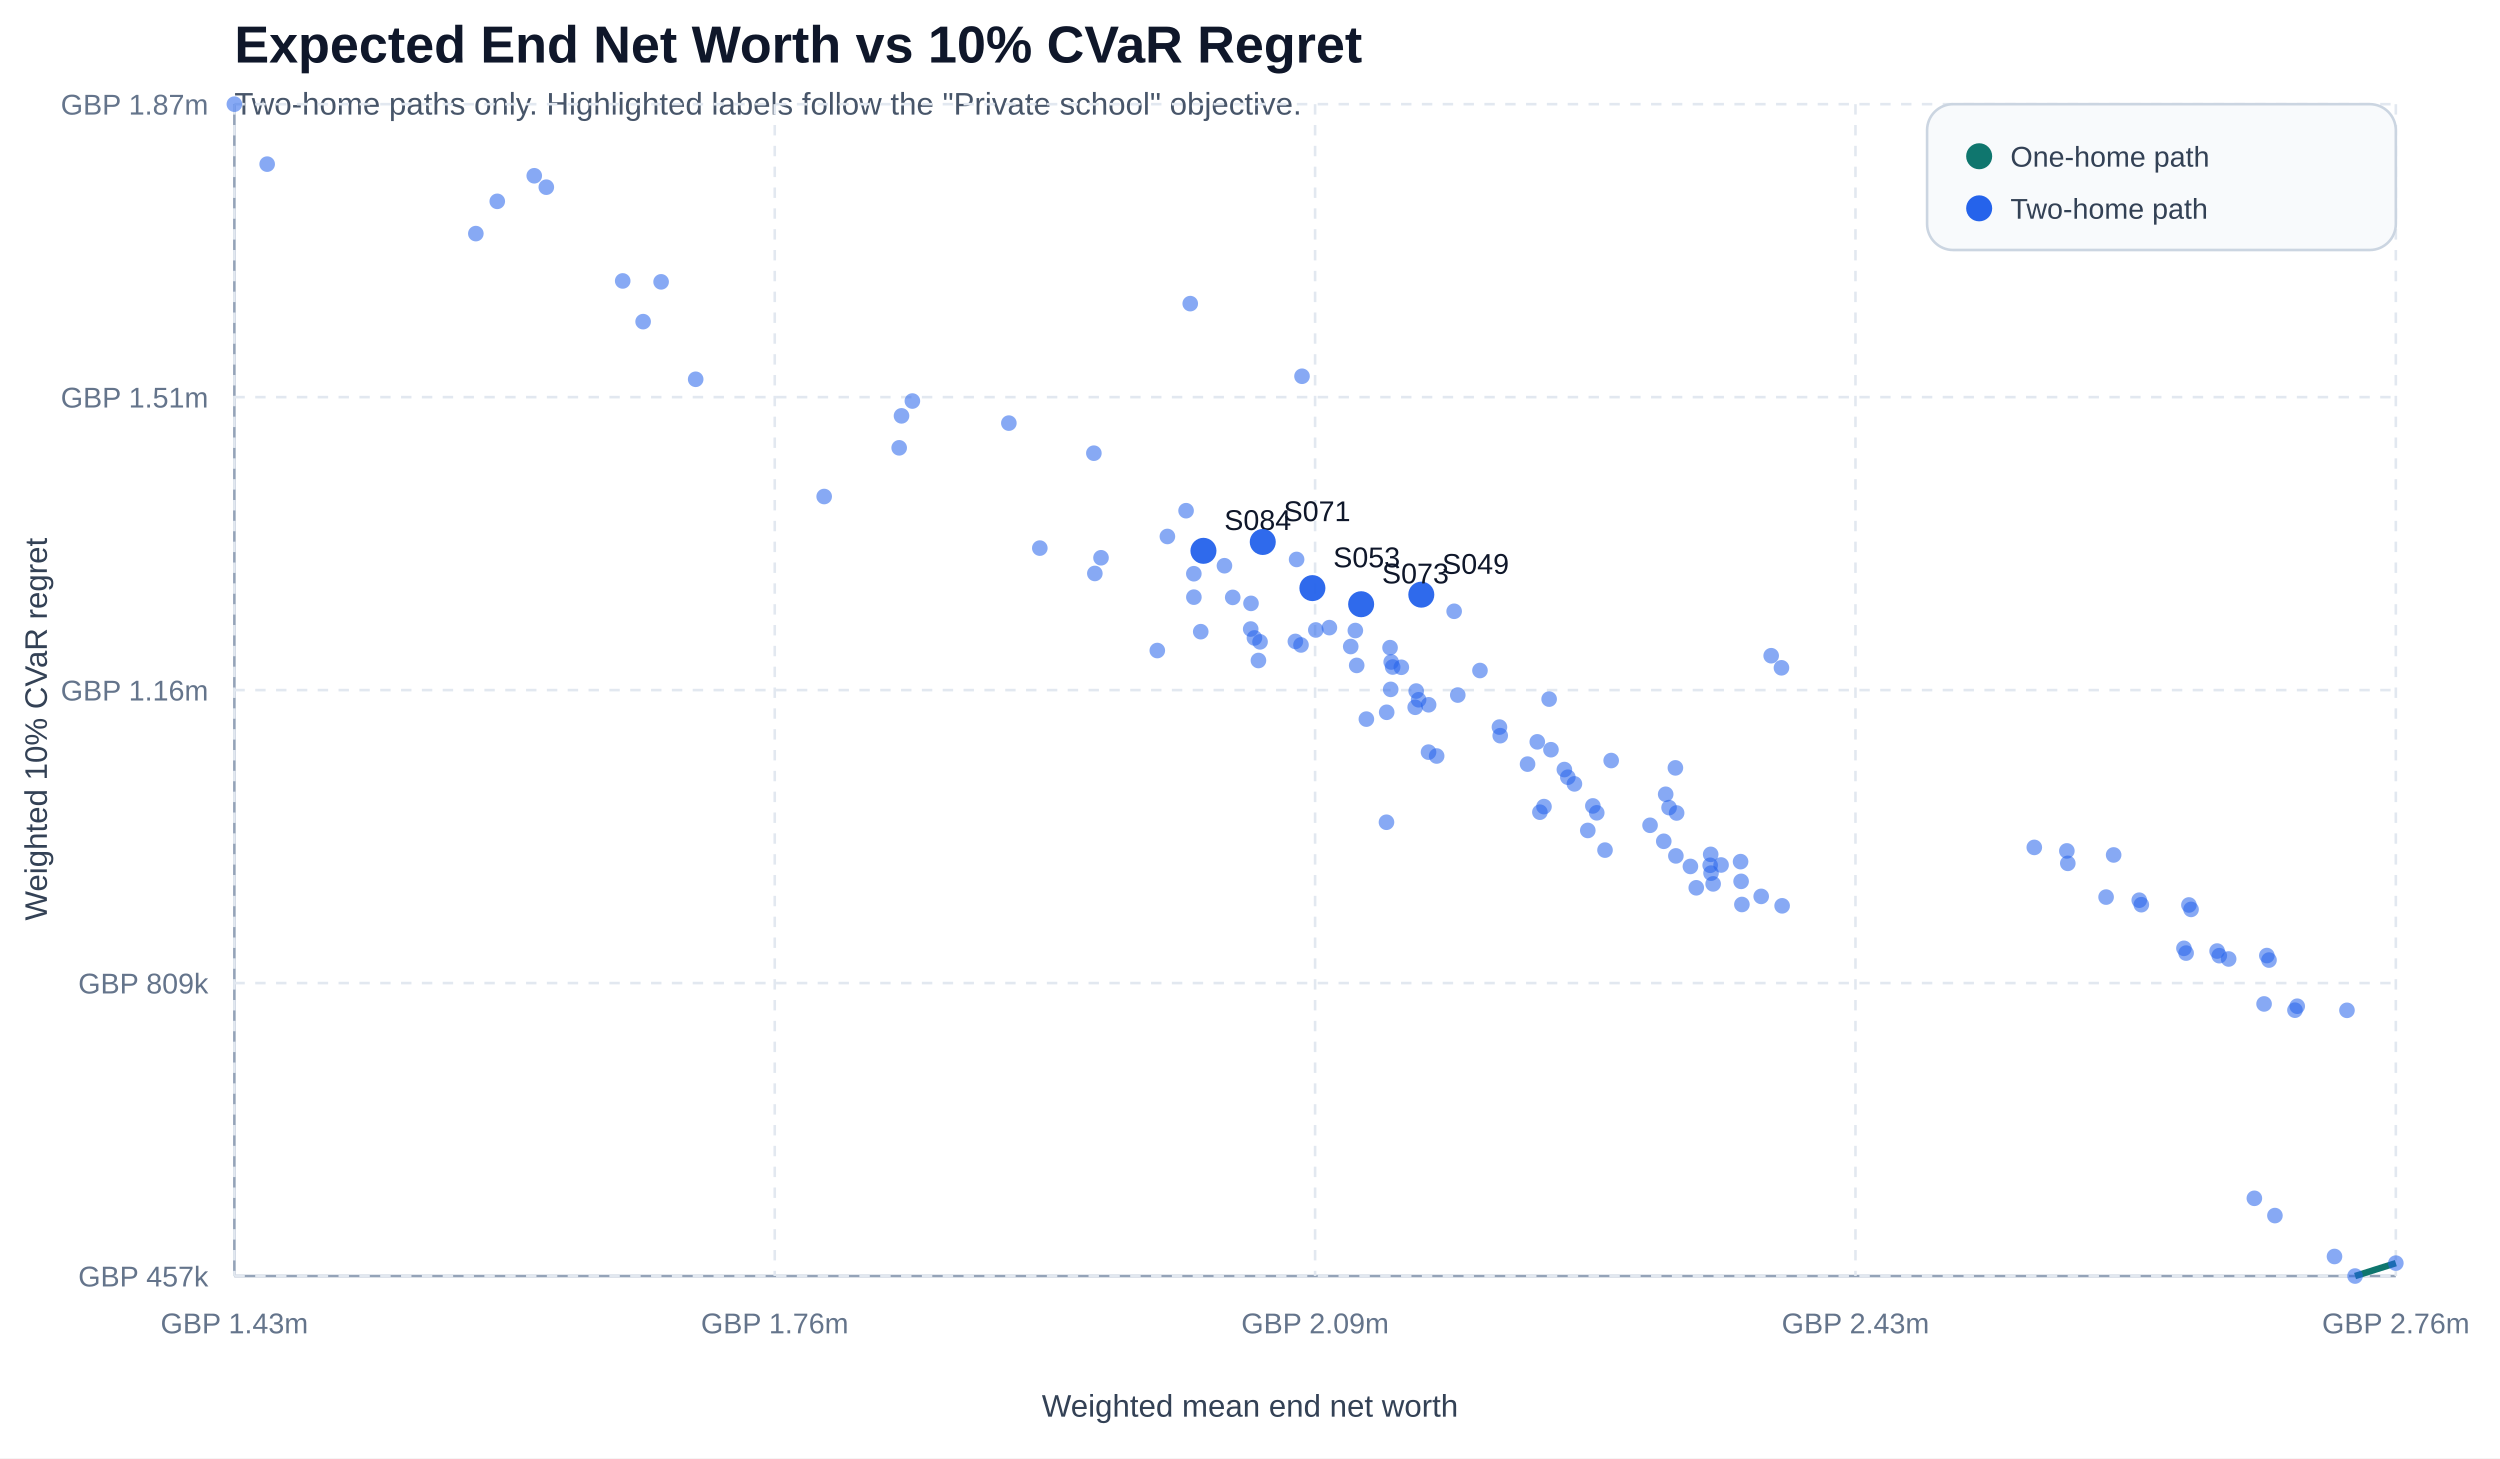
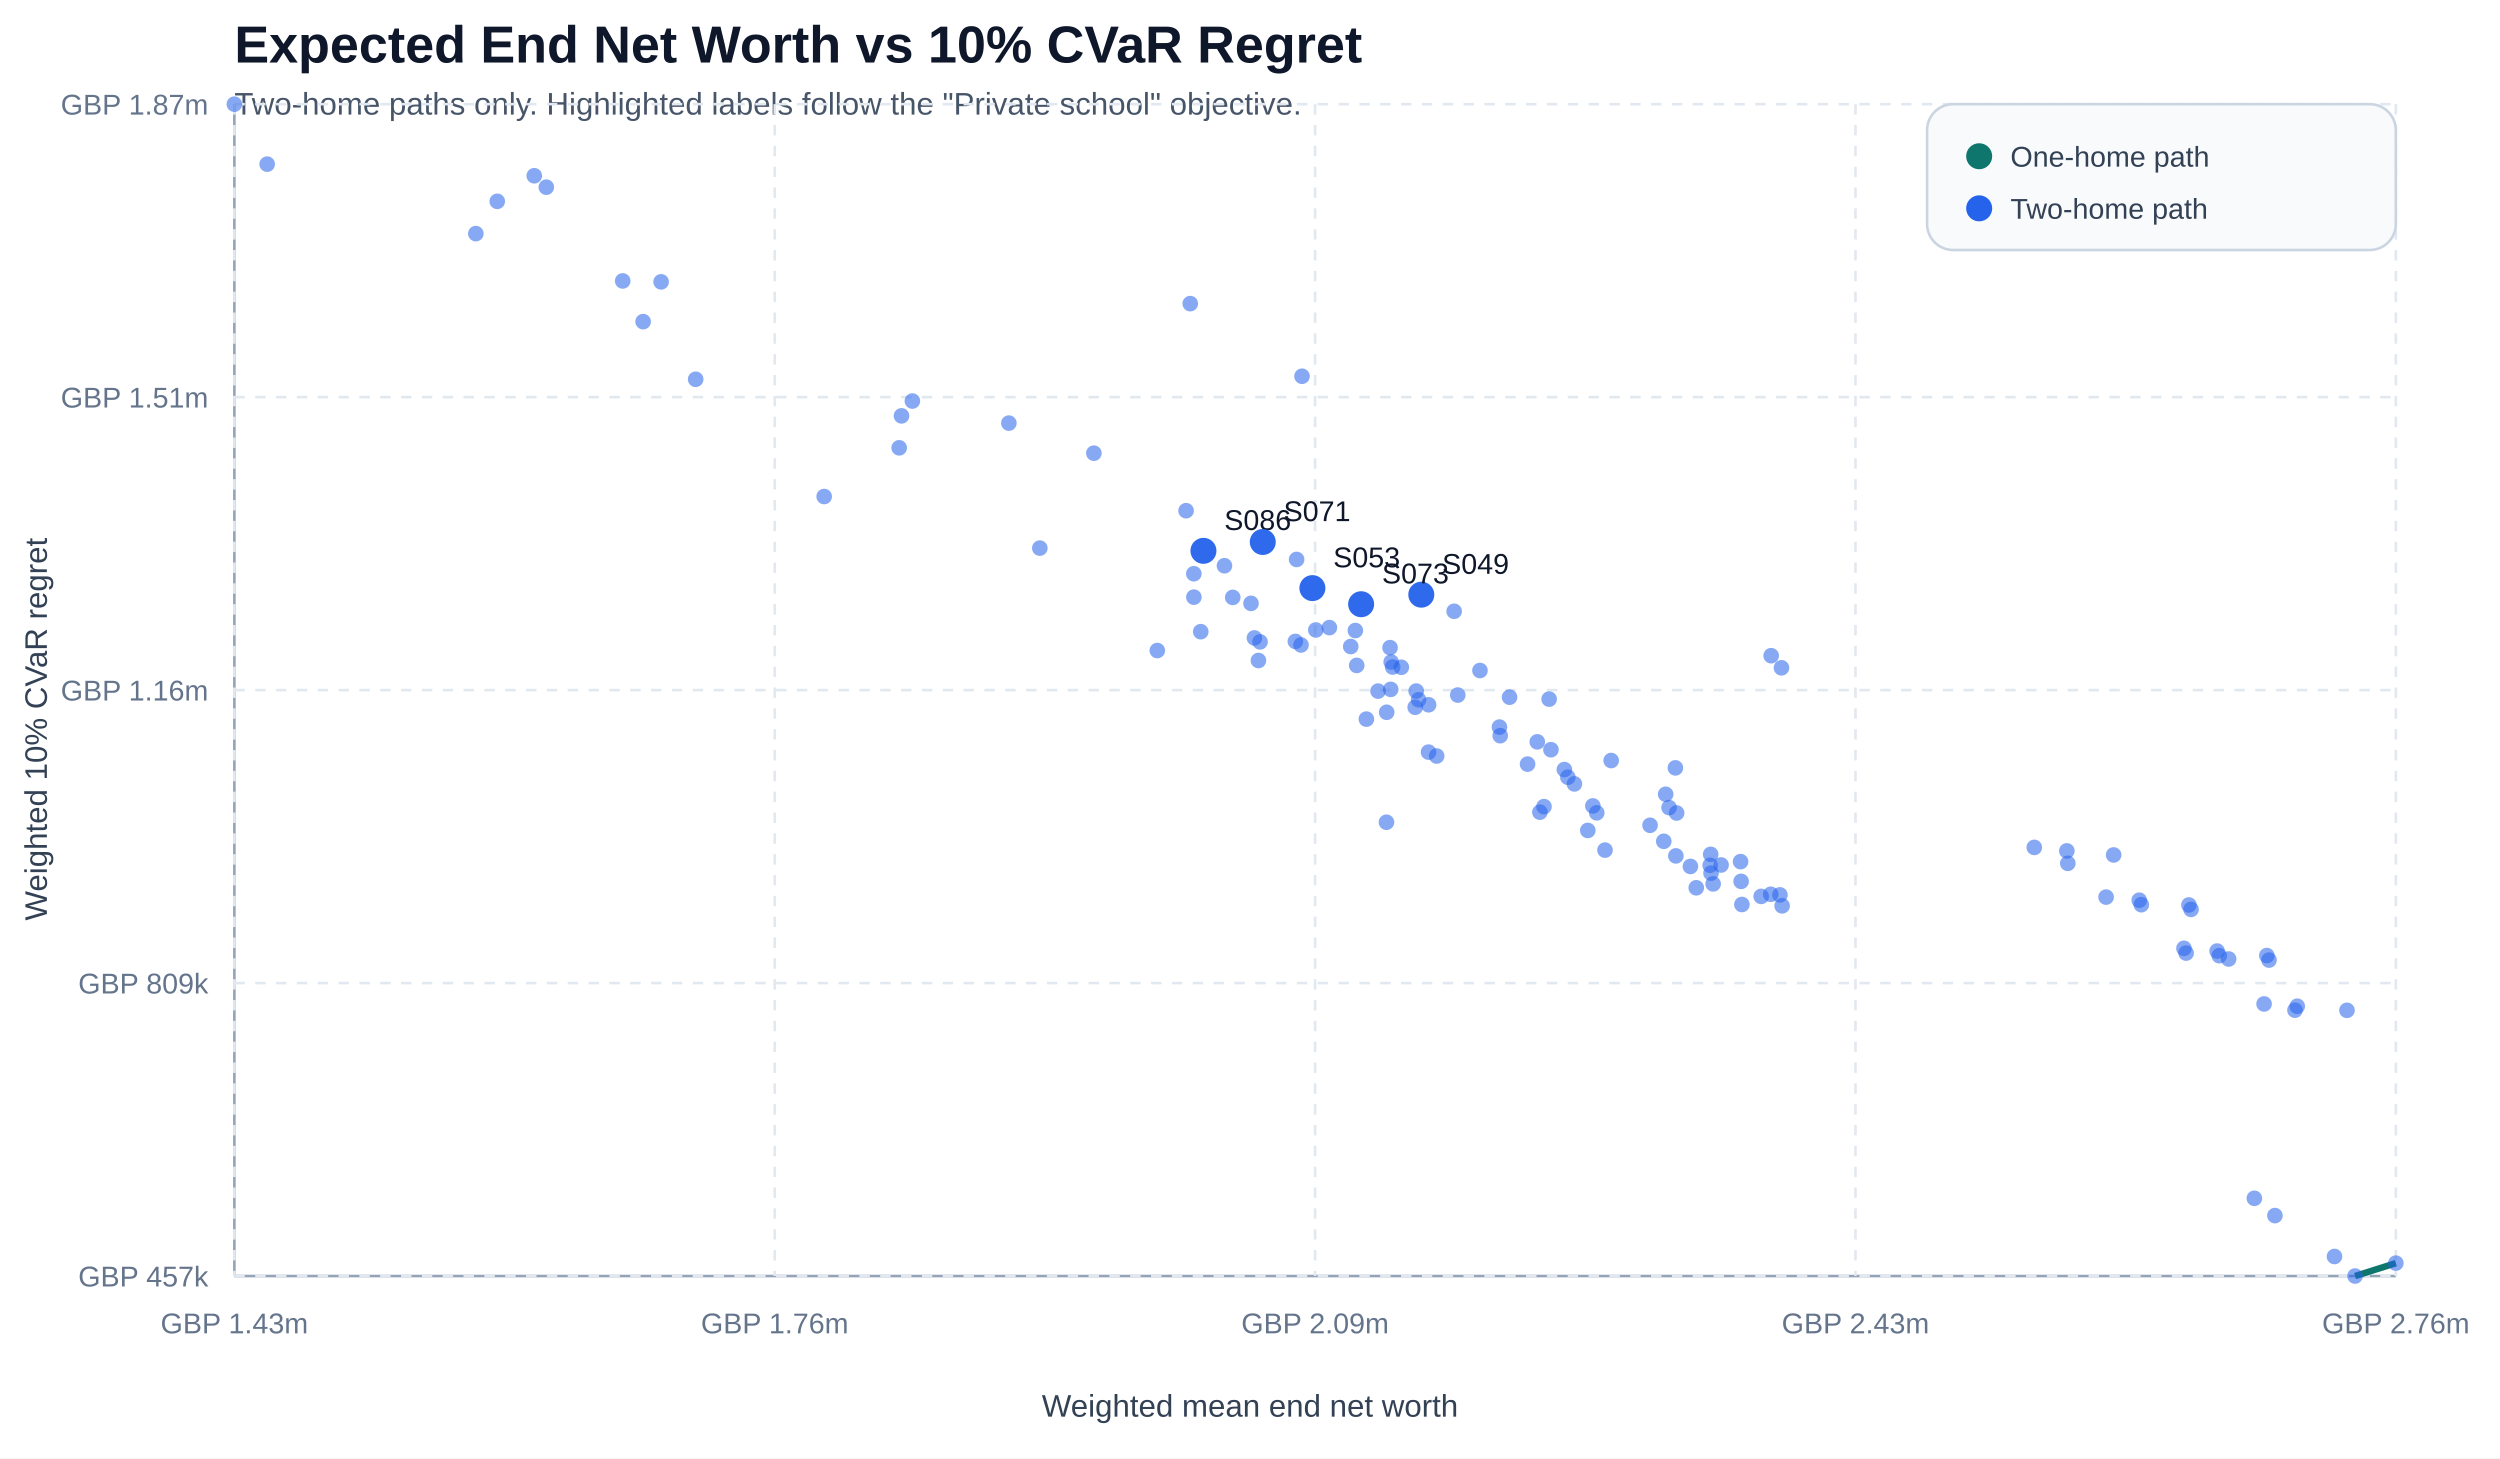
<svg xmlns="http://www.w3.org/2000/svg" width="960" height="560" viewBox="0 0 960 560">
  <rect width="960" height="560" fill="#ffffff" />
  <text x="90" y="24" font-size="20" font-family="Arial, sans-serif" font-weight="700" fill="#0f172a">Expected End Net Worth vs 10% CVaR Regret</text>
  <text x="90" y="44" font-size="12" font-family="Arial, sans-serif" fill="#475569">Two-home paths only. Highlighted labels follow the "Private school" objective.</text>
  <line x1="90" y1="490" x2="920" y2="490" stroke="#94a3b8" />
  <line x1="90" y1="40" x2="90" y2="490" stroke="#94a3b8" />
  <line x1="90" y1="40" x2="90" y2="490" stroke="#e2e8f0" stroke-dasharray="4 4" />
  <line x1="90" y1="490" x2="920" y2="490" stroke="#e2e8f0" stroke-dasharray="4 4" />
  <text x="90" y="512" text-anchor="middle" font-size="11" font-family="Arial, sans-serif" fill="#64748b">GBP 1.43m</text>
  <text x="80" y="494" text-anchor="end" font-size="11" font-family="Arial, sans-serif" fill="#64748b">GBP 457k</text>
  <line x1="297.5" y1="40" x2="297.5" y2="490" stroke="#e2e8f0" stroke-dasharray="4 4" />
  <line x1="90" y1="377.5" x2="920" y2="377.5" stroke="#e2e8f0" stroke-dasharray="4 4" />
  <text x="297.5" y="512" text-anchor="middle" font-size="11" font-family="Arial, sans-serif" fill="#64748b">GBP 1.76m</text>
  <text x="80" y="381.5" text-anchor="end" font-size="11" font-family="Arial, sans-serif" fill="#64748b">GBP 809k</text>
  <line x1="505" y1="40" x2="505" y2="490" stroke="#e2e8f0" stroke-dasharray="4 4" />
  <line x1="90" y1="265" x2="920" y2="265" stroke="#e2e8f0" stroke-dasharray="4 4" />
  <text x="505" y="512" text-anchor="middle" font-size="11" font-family="Arial, sans-serif" fill="#64748b">GBP 2.09m</text>
  <text x="80" y="269" text-anchor="end" font-size="11" font-family="Arial, sans-serif" fill="#64748b">GBP 1.16m</text>
  <line x1="712.5" y1="40" x2="712.5" y2="490" stroke="#e2e8f0" stroke-dasharray="4 4" />
  <line x1="90" y1="152.5" x2="920" y2="152.5" stroke="#e2e8f0" stroke-dasharray="4 4" />
  <text x="712.5" y="512" text-anchor="middle" font-size="11" font-family="Arial, sans-serif" fill="#64748b">GBP 2.43m</text>
  <text x="80" y="156.5" text-anchor="end" font-size="11" font-family="Arial, sans-serif" fill="#64748b">GBP 1.51m</text>
  <line x1="920" y1="40" x2="920" y2="490" stroke="#e2e8f0" stroke-dasharray="4 4" />
  <line x1="90" y1="40" x2="920" y2="40" stroke="#e2e8f0" stroke-dasharray="4 4" />
  <text x="920" y="512" text-anchor="middle" font-size="11" font-family="Arial, sans-serif" fill="#64748b">GBP 2.76m</text>
  <text x="80" y="44" text-anchor="end" font-size="11" font-family="Arial, sans-serif" fill="#64748b">GBP 1.87m</text>
  <polyline points="904.342,490 920,485.042" fill="none" stroke="#0f766e" stroke-width="2.5" />
  <circle cx="591.321" cy="311.881" r="3" fill="#2563eb" opacity="0.55" />
  <circle cx="524.688" cy="276.14" r="3" fill="#2563eb" opacity="0.55" />
+   <circle cx="559.784" cy="266.905" r="3" fill="#2563eb" opacity="0.55" />
  <circle cx="548.556" cy="288.819" r="3" fill="#2563eb" opacity="0.55" />
-   <circle cx="559.784" cy="266.905" r="3" fill="#2563eb" opacity="0.55" />
  <circle cx="651.364" cy="340.913" r="3" fill="#2563eb" opacity="0.55" />
  <circle cx="668.889" cy="347.326" r="3" fill="#2563eb" opacity="0.55" />
-   <circle cx="483.24" cy="253.635" r="3" fill="#2563eb" opacity="0.55" />
+   <circle cx="616.324" cy="326.442" r="3" fill="#2563eb" opacity="0.55" />
  <circle cx="611.655" cy="309.472" r="3" fill="#2563eb" opacity="0.55" />
-   <circle cx="616.324" cy="326.442" r="3" fill="#2563eb" opacity="0.55" />
-   <circle cx="461.084" cy="242.564" r="3" fill="#2563eb" opacity="0.55" />
-   <circle cx="586.582" cy="293.422" r="3" fill="#2563eb" opacity="0.55" />
  <circle cx="643.535" cy="328.665" r="3" fill="#2563eb" opacity="0.55" />
  <circle cx="543.816" cy="265.368" r="3" fill="#2563eb" opacity="0.55" />
+   <circle cx="586.582" cy="293.422" r="3" fill="#2563eb" opacity="0.55" />
+   <circle cx="590.314" cy="284.871" r="3" fill="#2563eb" opacity="0.55" />
  <circle cx="533.779" cy="248.696" r="3" fill="#2563eb" opacity="0.55" />
-   <circle cx="590.314" cy="284.871" r="3" fill="#2563eb" opacity="0.55" />
+   <circle cx="483.24" cy="253.635" r="3" fill="#2563eb" opacity="0.55" />
  <circle cx="520.454" cy="242.124" r="3" fill="#2563eb" opacity="0.55" />
  <circle cx="499.584" cy="247.664" r="3" fill="#2563eb" opacity="0.55" />
-   <circle cx="592.889" cy="309.735" r="3" fill="#2563eb" opacity="0.55" />
-   <circle cx="518.679" cy="248.267" r="3" fill="#2563eb" opacity="0.55" />
+   <circle cx="461.084" cy="242.564" r="3" fill="#2563eb" opacity="0.55" />
  <circle cx="649.118" cy="332.711" r="3" fill="#2563eb" opacity="0.55" />
  <circle cx="657.035" cy="335.291" r="3" fill="#2563eb" opacity="0.55" />
+   <circle cx="657.843" cy="339.416" r="3" fill="#2563eb" opacity="0.55" />
+   <circle cx="592.889" cy="309.735" r="3" fill="#2563eb" opacity="0.55" />
+   <circle cx="576.086" cy="282.498" r="3" fill="#2563eb" opacity="0.55" />
+   <circle cx="594.867" cy="268.46" r="3" fill="#2563eb" opacity="0.55" />
+   <circle cx="518.679" cy="248.267" r="3" fill="#2563eb" opacity="0.55" />
  <circle cx="600.718" cy="295.51" r="3" fill="#2563eb" opacity="0.55" />
-   <circle cx="576.086" cy="282.498" r="3" fill="#2563eb" opacity="0.55" />
-   <circle cx="657.843" cy="339.416" r="3" fill="#2563eb" opacity="0.55" />
-   <circle cx="575.786" cy="279.2" r="3" fill="#2563eb" opacity="0.55" />
-   <circle cx="594.867" cy="268.46" r="3" fill="#2563eb" opacity="0.55" />
-   <circle cx="505.269" cy="241.91" r="3" fill="#2563eb" opacity="0.55" />
-   <circle cx="544.746" cy="268.709" r="3" fill="#2563eb" opacity="0.55" />
+   <circle cx="579.672" cy="267.726" r="3" fill="#2563eb" opacity="0.55" />
+   <circle cx="679.966" cy="343.402" r="3" fill="#2563eb" opacity="0.55" />
  <circle cx="609.711" cy="318.892" r="3" fill="#2563eb" opacity="0.55" />
  <circle cx="633.622" cy="316.911" r="3" fill="#2563eb" opacity="0.55" />
-   <circle cx="483.857" cy="246.472" r="3" fill="#2563eb" opacity="0.55" />
+   <circle cx="505.269" cy="241.91" r="3" fill="#2563eb" opacity="0.55" />
+   <circle cx="575.786" cy="279.2" r="3" fill="#2563eb" opacity="0.55" />
  <circle cx="545.781" cy="228.351" r="5" fill="#2563eb" opacity="0.95" />
  <text x="553.781" y="220.351" font-size="11" font-family="Arial, sans-serif" fill="#0f172a">S049</text>
-   <circle cx="532.487" cy="273.521" r="3" fill="#2563eb" opacity="0.55" />
-   <circle cx="520.973" cy="255.519" r="3" fill="#2563eb" opacity="0.55" />
+   <circle cx="544.746" cy="268.709" r="3" fill="#2563eb" opacity="0.55" />
+   <circle cx="483.857" cy="246.472" r="3" fill="#2563eb" opacity="0.55" />
  <circle cx="639.62" cy="305.001" r="3" fill="#2563eb" opacity="0.55" />
+   <circle cx="920" cy="485.042" r="3" fill="#2563eb" opacity="0.55" />
+   <circle cx="904.342" cy="490" r="3" fill="#2563eb" opacity="0.55" />
+   <circle cx="668.584" cy="338.443" r="3" fill="#2563eb" opacity="0.55" />
+   <circle cx="638.886" cy="323.055" r="3" fill="#2563eb" opacity="0.55" />
+   <circle cx="896.444" cy="482.493" r="3" fill="#2563eb" opacity="0.55" />
  <circle cx="522.677" cy="232.023" r="5" fill="#2563eb" opacity="0.95" />
  <text x="530.677" y="224.023" font-size="11" font-family="Arial, sans-serif" fill="#0f172a">S073</text>
-   <circle cx="638.886" cy="323.055" r="3" fill="#2563eb" opacity="0.55" />
+   <circle cx="684.335" cy="347.836" r="3" fill="#2563eb" opacity="0.55" />
+   <circle cx="532.487" cy="273.521" r="3" fill="#2563eb" opacity="0.55" />
  <circle cx="558.394" cy="234.734" r="3" fill="#2563eb" opacity="0.55" />
-   <circle cx="668.584" cy="338.443" r="3" fill="#2563eb" opacity="0.55" />
+   <circle cx="668.381" cy="330.865" r="3" fill="#2563eb" opacity="0.55" />
+   <circle cx="520.973" cy="255.519" r="3" fill="#2563eb" opacity="0.55" />
  <circle cx="613.152" cy="312.122" r="3" fill="#2563eb" opacity="0.55" />
-   <circle cx="604.578" cy="301.014" r="3" fill="#2563eb" opacity="0.55" />
  <circle cx="503.961" cy="225.834" r="5" fill="#2563eb" opacity="0.95" />
  <text x="511.961" y="217.834" font-size="11" font-family="Arial, sans-serif" fill="#0f172a">S053</text>
-   <circle cx="399.288" cy="210.473" r="3" fill="#2563eb" opacity="0.55" />
-   <circle cx="668.381" cy="330.865" r="3" fill="#2563eb" opacity="0.55" />
-   <circle cx="684.335" cy="347.836" r="3" fill="#2563eb" opacity="0.55" />
+   <circle cx="604.578" cy="301.014" r="3" fill="#2563eb" opacity="0.55" />
+   <circle cx="676.298" cy="344.212" r="3" fill="#2563eb" opacity="0.55" />
+   <circle cx="873.571" cy="466.783" r="3" fill="#2563eb" opacity="0.55" />
+   <circle cx="497.422" cy="246.308" r="3" fill="#2563eb" opacity="0.55" />
+   <circle cx="865.673" cy="460.151" r="3" fill="#2563eb" opacity="0.55" />
+   <circle cx="529.171" cy="265.386" r="3" fill="#2563eb" opacity="0.55" />
  <circle cx="534.027" cy="264.721" r="3" fill="#2563eb" opacity="0.55" />
  <circle cx="534.214" cy="254.203" r="3" fill="#2563eb" opacity="0.55" />
-   <circle cx="497.422" cy="246.308" r="3" fill="#2563eb" opacity="0.55" />
-   <circle cx="420.418" cy="220.207" r="3" fill="#2563eb" opacity="0.55" />
-   <circle cx="676.298" cy="344.212" r="3" fill="#2563eb" opacity="0.55" />
+   <circle cx="660.893" cy="332.155" r="3" fill="#2563eb" opacity="0.55" />
  <circle cx="551.676" cy="290.309" r="3" fill="#2563eb" opacity="0.55" />
+   <circle cx="683.495" cy="343.639" r="3" fill="#2563eb" opacity="0.55" />
  <circle cx="548.59" cy="270.636" r="3" fill="#2563eb" opacity="0.55" />
-   <circle cx="422.788" cy="214.184" r="3" fill="#2563eb" opacity="0.55" />
+   <circle cx="399.288" cy="210.473" r="3" fill="#2563eb" opacity="0.55" />
+   <circle cx="543.431" cy="271.593" r="3" fill="#2563eb" opacity="0.55" />
+   <circle cx="602.049" cy="298.45" r="3" fill="#2563eb" opacity="0.55" />
  <circle cx="510.488" cy="241.005" r="3" fill="#2563eb" opacity="0.55" />
+   <circle cx="656.902" cy="328.075" r="3" fill="#2563eb" opacity="0.55" />
+   <circle cx="481.699" cy="244.968" r="3" fill="#2563eb" opacity="0.55" />
+   <circle cx="473.366" cy="229.398" r="3" fill="#2563eb" opacity="0.55" />
+   <circle cx="595.564" cy="287.891" r="3" fill="#2563eb" opacity="0.55" />
+   <circle cx="534.785" cy="256.137" r="3" fill="#2563eb" opacity="0.55" />
  <circle cx="480.386" cy="231.698" r="3" fill="#2563eb" opacity="0.55" />
-   <circle cx="480.268" cy="241.547" r="3" fill="#2563eb" opacity="0.55" />
-   <circle cx="660.893" cy="332.155" r="3" fill="#2563eb" opacity="0.55" />
-   <circle cx="920" cy="485.042" r="3" fill="#2563eb" opacity="0.55" />
-   <circle cx="904.342" cy="490" r="3" fill="#2563eb" opacity="0.55" />
-   <circle cx="543.431" cy="271.593" r="3" fill="#2563eb" opacity="0.55" />
-   <circle cx="481.699" cy="244.968" r="3" fill="#2563eb" opacity="0.55" />
-   <circle cx="602.049" cy="298.45" r="3" fill="#2563eb" opacity="0.55" />
-   <circle cx="473.366" cy="229.398" r="3" fill="#2563eb" opacity="0.55" />
-   <circle cx="534.785" cy="256.137" r="3" fill="#2563eb" opacity="0.55" />
-   <circle cx="896.444" cy="482.493" r="3" fill="#2563eb" opacity="0.55" />
-   <circle cx="595.564" cy="287.891" r="3" fill="#2563eb" opacity="0.55" />
+   <circle cx="656.705" cy="332.267" r="3" fill="#2563eb" opacity="0.55" />
+   <circle cx="901.236" cy="387.966" r="3" fill="#2563eb" opacity="0.55" />
+   <circle cx="643.825" cy="312.187" r="3" fill="#2563eb" opacity="0.55" />
+   <circle cx="881.264" cy="387.914" r="3" fill="#2563eb" opacity="0.55" />
+   <circle cx="497.897" cy="214.827" r="3" fill="#2563eb" opacity="0.55" />
+   <circle cx="882.138" cy="386.392" r="3" fill="#2563eb" opacity="0.55" />
+   <circle cx="640.922" cy="310.121" r="3" fill="#2563eb" opacity="0.55" />
+   <circle cx="869.405" cy="385.51" r="3" fill="#2563eb" opacity="0.55" />
  <circle cx="458.432" cy="220.312" r="3" fill="#2563eb" opacity="0.55" />
-   <circle cx="656.902" cy="328.075" r="3" fill="#2563eb" opacity="0.55" />
-   <circle cx="873.571" cy="466.783" r="3" fill="#2563eb" opacity="0.55" />
-   <circle cx="497.897" cy="214.827" r="3" fill="#2563eb" opacity="0.55" />
-   <circle cx="865.673" cy="460.151" r="3" fill="#2563eb" opacity="0.55" />
  <circle cx="458.446" cy="229.307" r="3" fill="#2563eb" opacity="0.55" />
  <circle cx="538.111" cy="256.237" r="3" fill="#2563eb" opacity="0.55" />
-   <circle cx="643.825" cy="312.187" r="3" fill="#2563eb" opacity="0.55" />
-   <circle cx="656.705" cy="332.267" r="3" fill="#2563eb" opacity="0.55" />
-   <circle cx="640.922" cy="310.121" r="3" fill="#2563eb" opacity="0.55" />
-   <circle cx="470.189" cy="217.24" r="3" fill="#2563eb" opacity="0.55" />
-   <circle cx="448.28" cy="206.004" r="3" fill="#2563eb" opacity="0.55" />
-   <circle cx="618.691" cy="292.05" r="3" fill="#2563eb" opacity="0.55" />
-   <circle cx="462.122" cy="211.518" r="5" fill="#2563eb" opacity="0.95" />
-   <text x="470.122" y="203.518" font-size="11" font-family="Arial, sans-serif" fill="#0f172a">S084</text>
-   <circle cx="901.236" cy="387.966" r="3" fill="#2563eb" opacity="0.55" />
-   <circle cx="484.901" cy="208.12" r="5" fill="#2563eb" opacity="0.95" />
-   <text x="492.901" y="200.12" font-size="11" font-family="Arial, sans-serif" fill="#0f172a">S071</text>
-   <circle cx="881.264" cy="387.914" r="3" fill="#2563eb" opacity="0.55" />
-   <circle cx="882.138" cy="386.392" r="3" fill="#2563eb" opacity="0.55" />
-   <circle cx="869.405" cy="385.51" r="3" fill="#2563eb" opacity="0.55" />
  <circle cx="871.3" cy="368.672" r="3" fill="#2563eb" opacity="0.55" />
  <circle cx="870.466" cy="366.934" r="3" fill="#2563eb" opacity="0.55" />
  <circle cx="855.804" cy="368.251" r="3" fill="#2563eb" opacity="0.55" />
  <circle cx="852.202" cy="366.983" r="3" fill="#2563eb" opacity="0.55" />
  <circle cx="851.367" cy="365.203" r="3" fill="#2563eb" opacity="0.55" />
+   <circle cx="618.691" cy="292.05" r="3" fill="#2563eb" opacity="0.55" />
  <circle cx="839.469" cy="365.988" r="3" fill="#2563eb" opacity="0.55" />
  <circle cx="838.634" cy="364.157" r="3" fill="#2563eb" opacity="0.55" />
+   <circle cx="470.189" cy="217.24" r="3" fill="#2563eb" opacity="0.55" />
+   <circle cx="462.122" cy="211.518" r="5" fill="#2563eb" opacity="0.95" />
+   <text x="470.122" y="203.518" font-size="11" font-family="Arial, sans-serif" fill="#0f172a">S086</text>
+   <circle cx="484.901" cy="208.12" r="5" fill="#2563eb" opacity="0.95" />
+   <text x="492.901" y="200.12" font-size="11" font-family="Arial, sans-serif" fill="#0f172a">S071</text>
  <circle cx="841.364" cy="349.211" r="3" fill="#2563eb" opacity="0.55" />
  <circle cx="840.544" cy="347.506" r="3" fill="#2563eb" opacity="0.55" />
  <circle cx="822.266" cy="347.405" r="3" fill="#2563eb" opacity="0.55" />
  <circle cx="821.472" cy="345.677" r="3" fill="#2563eb" opacity="0.55" />
  <circle cx="808.74" cy="344.482" r="3" fill="#2563eb" opacity="0.55" />
  <circle cx="811.638" cy="328.302" r="3" fill="#2563eb" opacity="0.55" />
  <circle cx="794.037" cy="331.525" r="3" fill="#2563eb" opacity="0.55" />
  <circle cx="793.671" cy="326.749" r="3" fill="#2563eb" opacity="0.55" />
  <circle cx="781.168" cy="325.402" r="3" fill="#2563eb" opacity="0.55" />
  <circle cx="455.453" cy="196.109" r="3" fill="#2563eb" opacity="0.55" />
  <circle cx="643.352" cy="294.864" r="3" fill="#2563eb" opacity="0.55" />
  <circle cx="532.406" cy="315.742" r="3" fill="#2563eb" opacity="0.55" />
  <circle cx="684.08" cy="256.438" r="3" fill="#2563eb" opacity="0.55" />
  <circle cx="680.131" cy="251.795" r="3" fill="#2563eb" opacity="0.55" />
  <circle cx="568.307" cy="257.477" r="3" fill="#2563eb" opacity="0.55" />
  <circle cx="444.403" cy="249.807" r="3" fill="#2563eb" opacity="0.55" />
  <circle cx="345.285" cy="171.966" r="3" fill="#2563eb" opacity="0.55" />
  <circle cx="346.177" cy="159.689" r="3" fill="#2563eb" opacity="0.55" />
  <circle cx="350.353" cy="153.998" r="3" fill="#2563eb" opacity="0.55" />
  <circle cx="420.045" cy="174.027" r="3" fill="#2563eb" opacity="0.55" />
  <circle cx="499.972" cy="144.483" r="3" fill="#2563eb" opacity="0.55" />
  <circle cx="316.482" cy="190.664" r="3" fill="#2563eb" opacity="0.55" />
  <circle cx="387.402" cy="162.476" r="3" fill="#2563eb" opacity="0.55" />
  <circle cx="457.054" cy="116.592" r="3" fill="#2563eb" opacity="0.55" />
  <circle cx="246.958" cy="123.51" r="3" fill="#2563eb" opacity="0.55" />
+   <circle cx="267.14" cy="145.644" r="3" fill="#2563eb" opacity="0.55" />
  <circle cx="253.864" cy="108.228" r="3" fill="#2563eb" opacity="0.55" />
  <circle cx="239.12" cy="107.88" r="3" fill="#2563eb" opacity="0.55" />
-   <circle cx="267.14" cy="145.644" r="3" fill="#2563eb" opacity="0.55" />
  <circle cx="182.722" cy="89.704" r="3" fill="#2563eb" opacity="0.55" />
  <circle cx="190.949" cy="77.315" r="3" fill="#2563eb" opacity="0.55" />
  <circle cx="209.783" cy="71.879" r="3" fill="#2563eb" opacity="0.55" />
  <circle cx="205.154" cy="67.494" r="3" fill="#2563eb" opacity="0.55" />
  <circle cx="102.593" cy="63.028" r="3" fill="#2563eb" opacity="0.55" />
  <circle cx="90" cy="40" r="3" fill="#2563eb" opacity="0.55" />
  <text x="480" y="544" text-anchor="middle" font-size="12" font-family="Arial, sans-serif" fill="#334155">Weighted mean end net worth</text>
  <text x="18" y="280" transform="rotate(-90 18 280)" text-anchor="middle" font-size="12" font-family="Arial, sans-serif" fill="#334155">Weighted 10% CVaR regret</text>
  <rect x="740" y="40" width="180" height="56" rx="10" fill="#f8fafc" stroke="#cbd5e1" />
  <circle cx="760" cy="60" r="5" fill="#0f766e" />
  <text x="772" y="64" font-size="11" font-family="Arial, sans-serif" fill="#334155">One-home path</text>
  <circle cx="760" cy="80" r="5" fill="#2563eb" />
  <text x="772" y="84" font-size="11" font-family="Arial, sans-serif" fill="#334155">Two-home path</text>
</svg>
